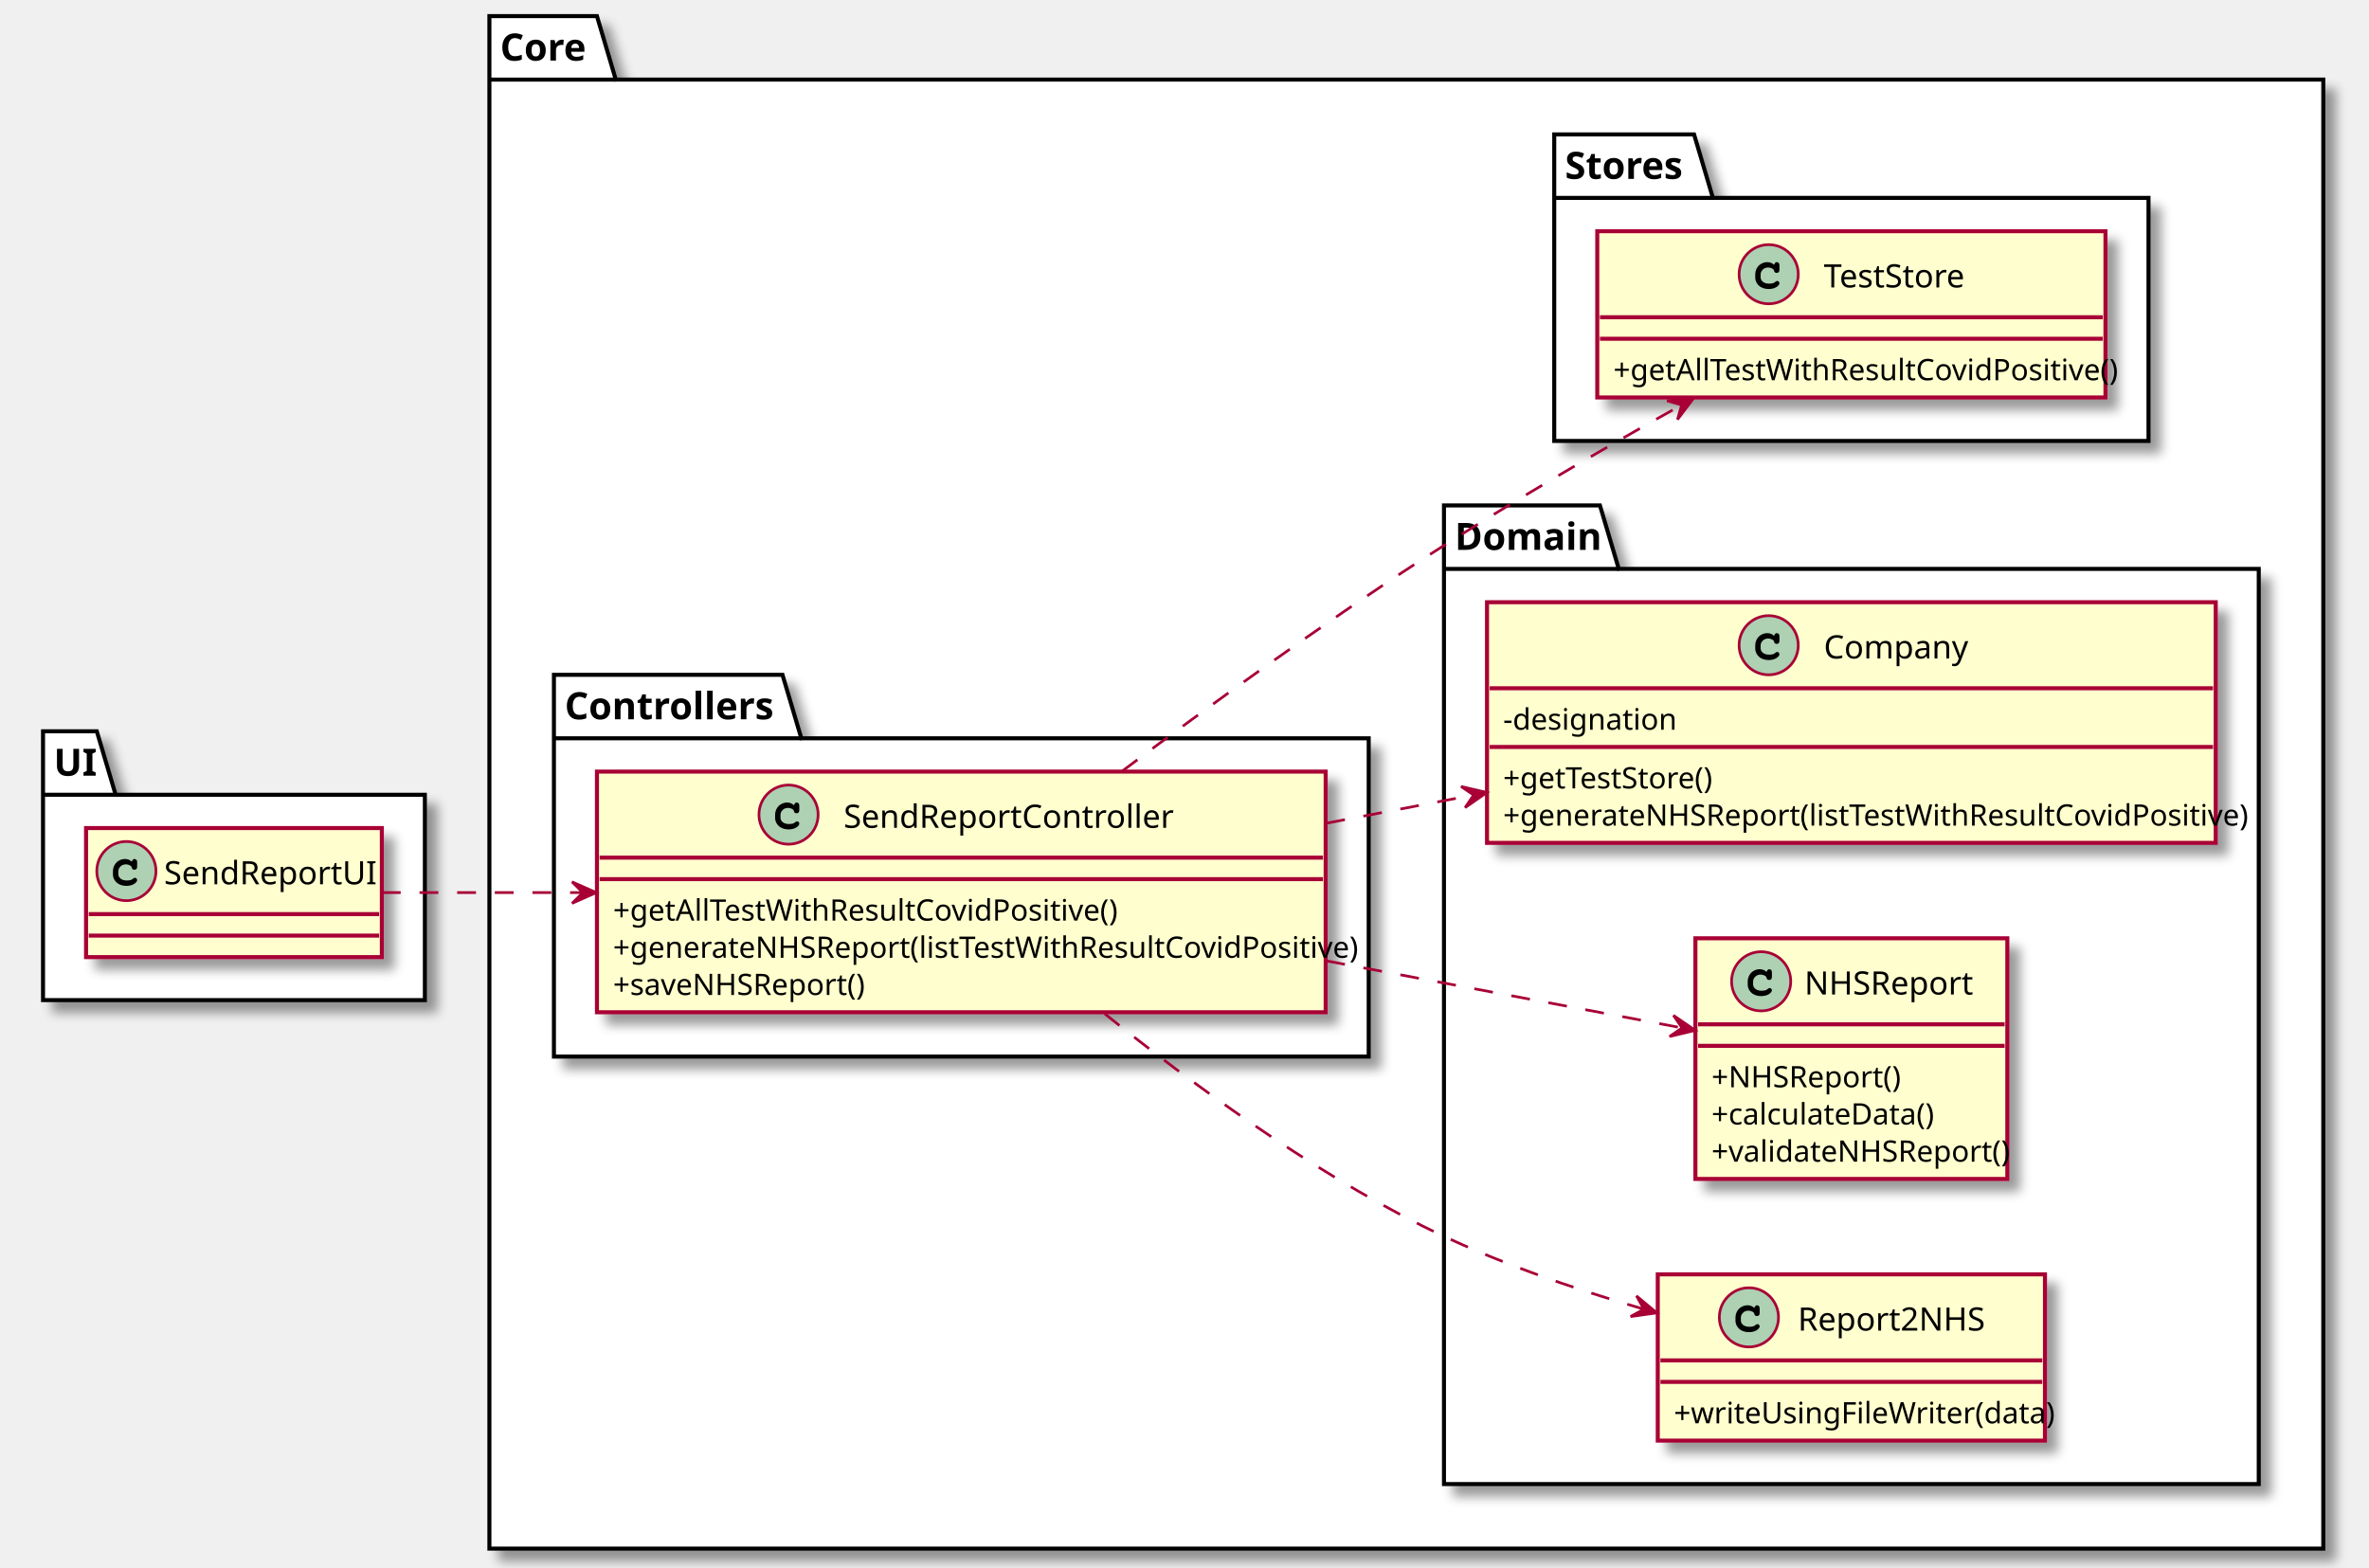
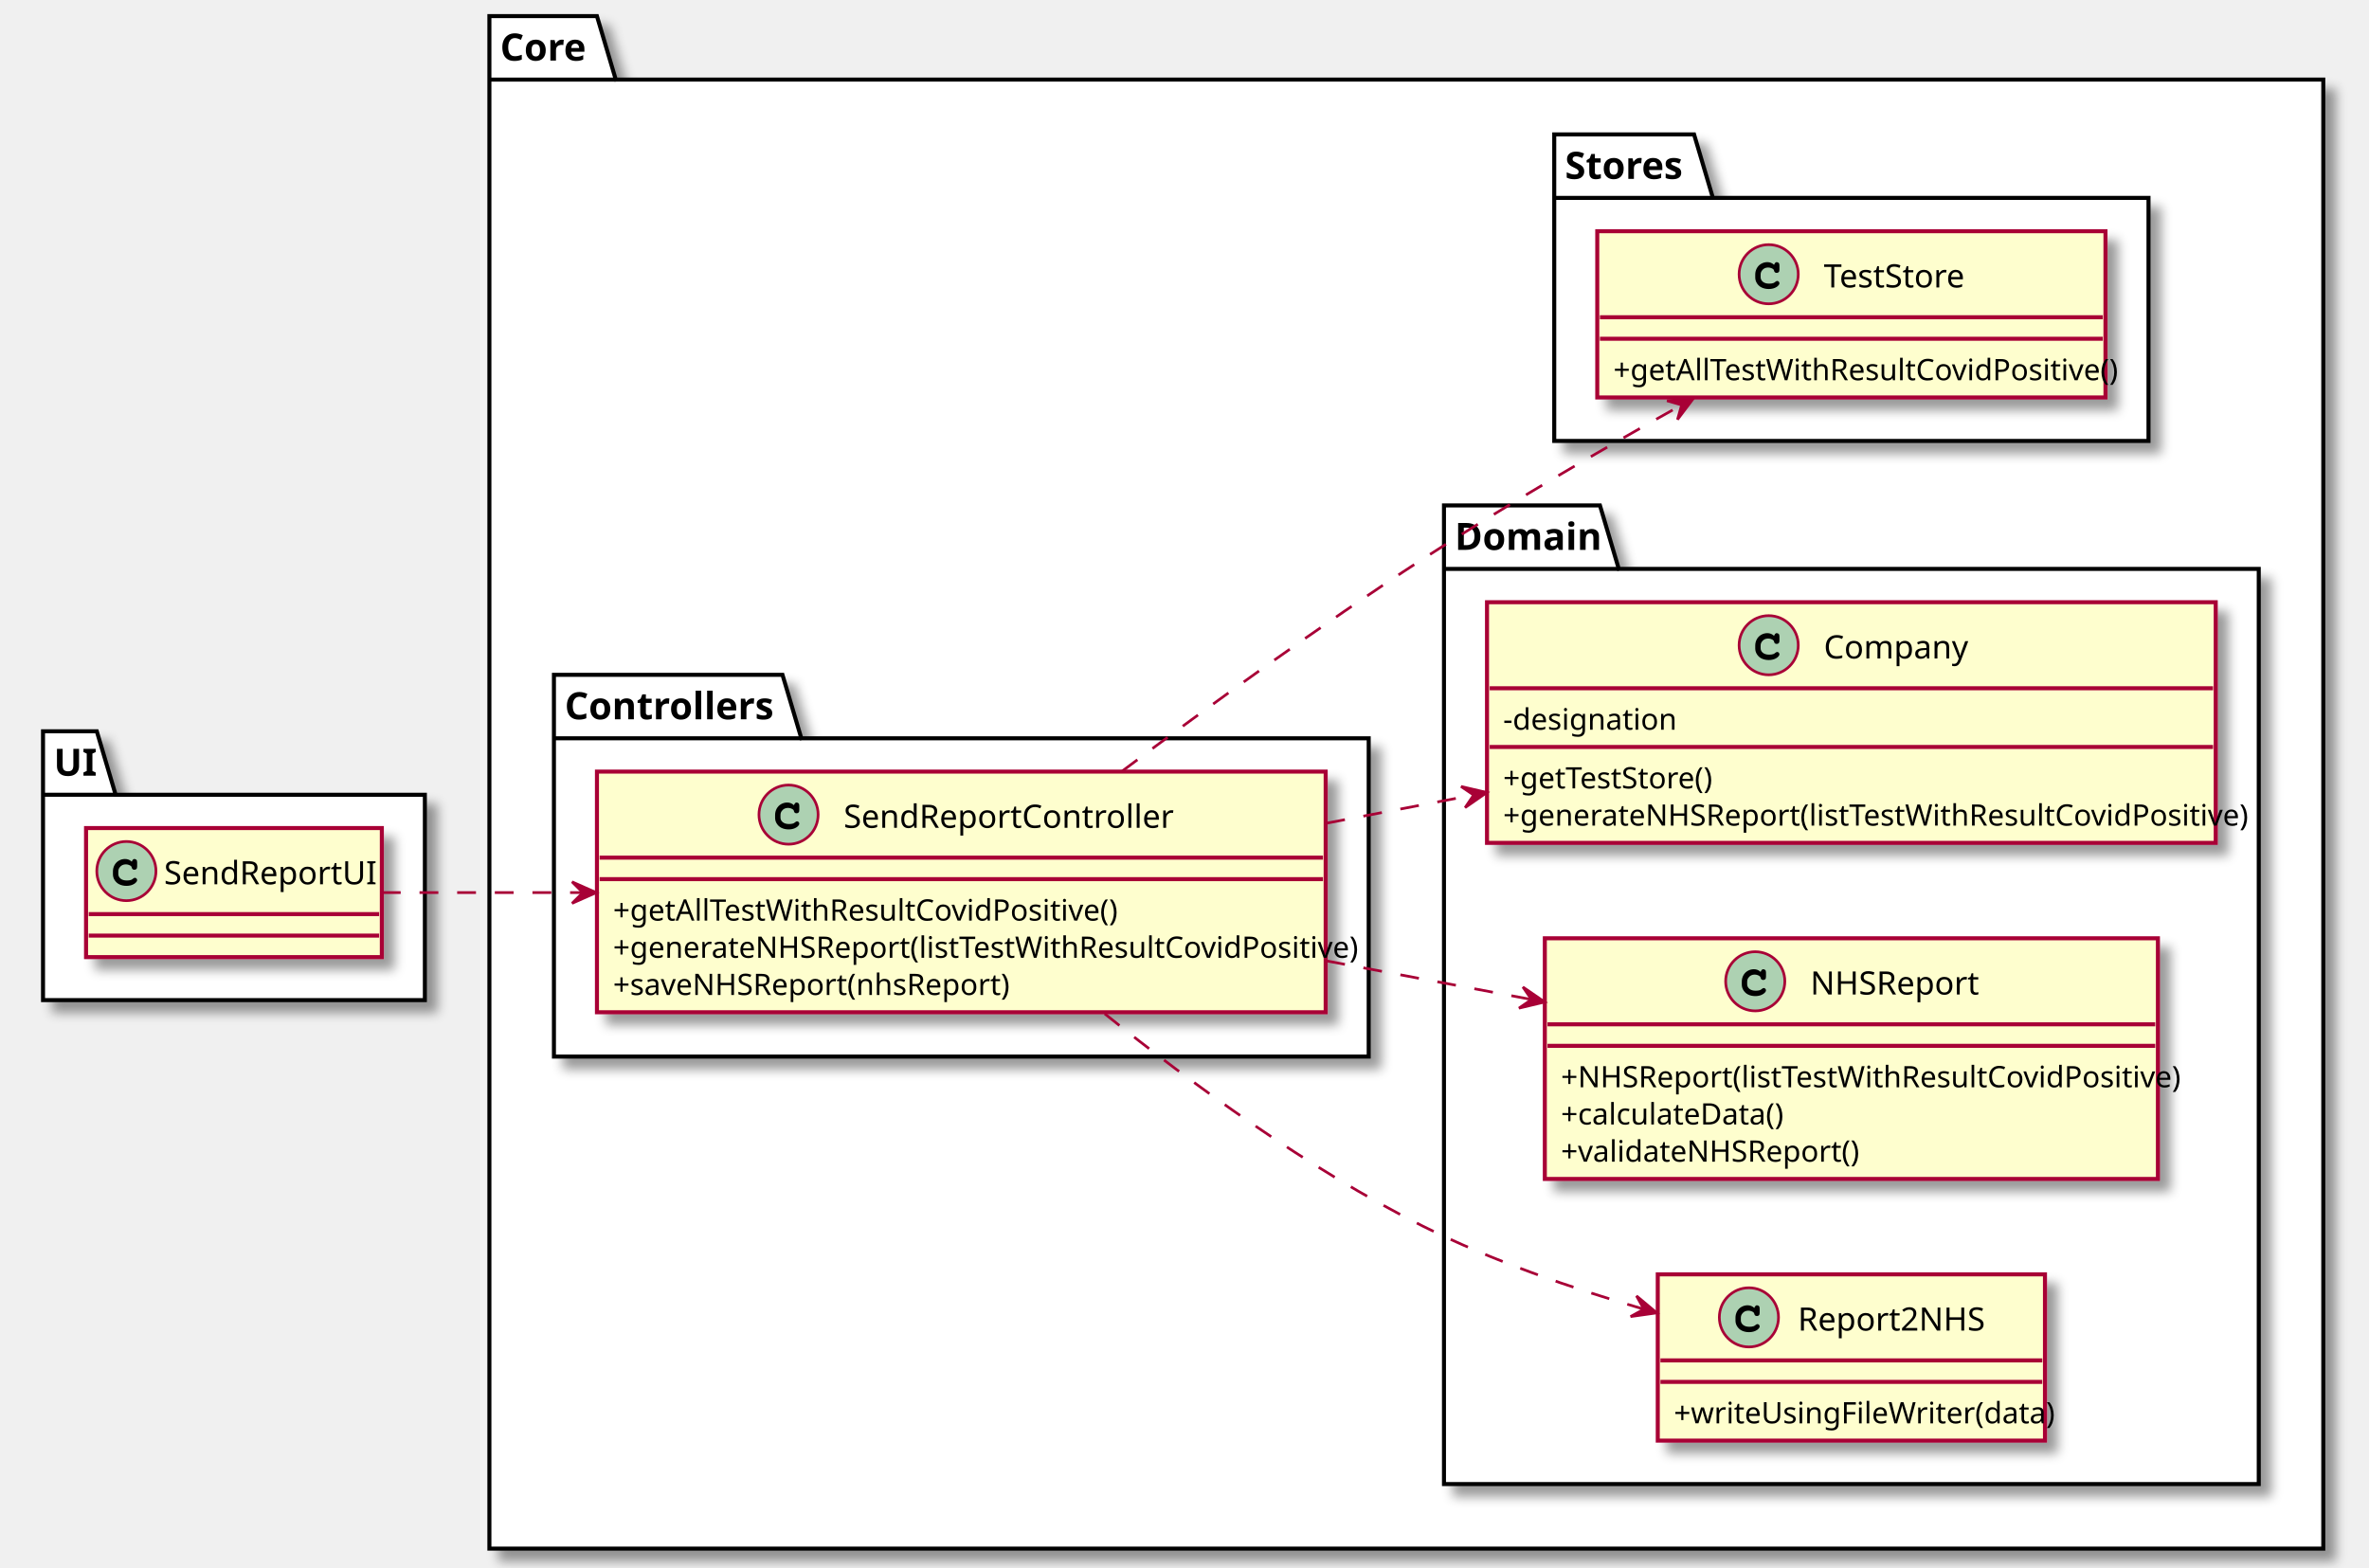
<svg xmlns="http://www.w3.org/2000/svg" contentScriptType="application/ecmascript" contentStyleType="text/css" height="583px" preserveAspectRatio="none" style="width:881px;height:583px;" version="1.1" viewBox="0 0 881 583" width="881px" zoomAndPan="magnify">
  <defs>
-     <filter height="300%" id="fh10gt3xpy6y7" width="300%" x="-1" y="-1">
+     <filter height="300%" id="f68pvirfj4fsn" width="300%" x="-1" y="-1">
      <feGaussianBlur result="blurOut" stdDeviation="2.0" />
      <feColorMatrix in="blurOut" result="blurOut2" type="matrix" values="0 0 0 0 0 0 0 0 0 0 0 0 0 0 0 0 0 0 .4 0" />
      <feOffset dx="4.0" dy="4.0" in="blurOut2" result="blurOut3" />
      <feBlend in="SourceGraphic" in2="blurOut3" mode="normal" />
    </filter>
  </defs>
  <g>
-     <polygon fill="#FFFFFF" filter="url(#fh10gt3xpy6y7)" points="182,6,222,6,229,29.609,864,29.609,864,576,182,576,182,6" style="stroke:#000000;stroke-width:1.5;" />
+     <polygon fill="#FFFFFF" filter="url(#f68pvirfj4fsn)" points="182,6,222,6,229,29.609,864,29.609,864,576,182,576,182,6" style="stroke:#000000;stroke-width:1.5;" />
    <line style="stroke:#000000;stroke-width:1.5;" x1="182" x2="229" y1="29.609" y2="29.609" />
    <text fill="#000000" font-family="sans-serif" font-size="14" font-weight="bold" lengthAdjust="spacing" textLength="34" x="186" y="22.533">Core</text>
-     <polygon fill="#FFFFFF" filter="url(#fh10gt3xpy6y7)" points="206,251,291,251,298,274.609,509,274.609,509,393,206,393,206,251" style="stroke:#000000;stroke-width:1.5;" />
+     <polygon fill="#FFFFFF" filter="url(#f68pvirfj4fsn)" points="206,251,291,251,298,274.609,509,274.609,509,393,206,393,206,251" style="stroke:#000000;stroke-width:1.5;" />
    <line style="stroke:#000000;stroke-width:1.5;" x1="206" x2="298" y1="274.609" y2="274.609" />
    <text fill="#000000" font-family="sans-serif" font-size="14" font-weight="bold" lengthAdjust="spacing" textLength="79" x="210" y="267.533">Controllers</text>
-     <polygon fill="#FFFFFF" filter="url(#fh10gt3xpy6y7)" points="537,188,595,188,602,211.609,840,211.609,840,552,537,552,537,188" style="stroke:#000000;stroke-width:1.5;" />
+     <polygon fill="#FFFFFF" filter="url(#f68pvirfj4fsn)" points="537,188,595,188,602,211.609,840,211.609,840,552,537,552,537,188" style="stroke:#000000;stroke-width:1.5;" />
    <line style="stroke:#000000;stroke-width:1.5;" x1="537" x2="602" y1="211.609" y2="211.609" />
    <text fill="#000000" font-family="sans-serif" font-size="14" font-weight="bold" lengthAdjust="spacing" textLength="52" x="541" y="204.533">Domain</text>
-     <polygon fill="#FFFFFF" filter="url(#fh10gt3xpy6y7)" points="578,50,630,50,637,73.609,799,73.609,799,164,578,164,578,50" style="stroke:#000000;stroke-width:1.5;" />
+     <polygon fill="#FFFFFF" filter="url(#f68pvirfj4fsn)" points="578,50,630,50,637,73.609,799,73.609,799,164,578,164,578,50" style="stroke:#000000;stroke-width:1.5;" />
    <line style="stroke:#000000;stroke-width:1.5;" x1="578" x2="637" y1="73.609" y2="73.609" />
    <text fill="#000000" font-family="sans-serif" font-size="14" font-weight="bold" lengthAdjust="spacing" textLength="46" x="582" y="66.533">Stores</text>
-     <polygon fill="#FFFFFF" filter="url(#fh10gt3xpy6y7)" points="16,272,36,272,43,295.609,158,295.609,158,372,16,372,16,272" style="stroke:#000000;stroke-width:1.5;" />
+     <polygon fill="#FFFFFF" filter="url(#f68pvirfj4fsn)" points="16,272,36,272,43,295.609,158,295.609,158,372,16,372,16,272" style="stroke:#000000;stroke-width:1.5;" />
    <line style="stroke:#000000;stroke-width:1.5;" x1="16" x2="43" y1="295.609" y2="295.609" />
    <text fill="#000000" font-family="sans-serif" font-size="14" font-weight="bold" lengthAdjust="spacing" textLength="14" x="20" y="288.533">UI</text>
-     <rect codeLine="9" fill="#FEFECE" filter="url(#fh10gt3xpy6y7)" height="89.508" id="SRC" style="stroke:#A80036;stroke-width:1.5;" width="271" x="222" y="287" />
+     <rect codeLine="9" fill="#FEFECE" filter="url(#f68pvirfj4fsn)" height="89.508" id="SRC" style="stroke:#A80036;stroke-width:1.5;" width="271" x="222" y="287" />
    <ellipse cx="293.25" cy="303" fill="#ADD1B2" rx="11" ry="11" style="stroke:#A80036;stroke-width:1.0;" />
    <path d="M295.25,299.5 Q295.453,299 295.688,298.75 Q295.922,298.5 296.188,298.5 Q296.656,298.5 296.953,298.781 Q297.25,299.062 297.25,299.719 L297.25,301.281 Q297.25,301.938 296.969,302.219 Q296.688,302.5 296.25,302.5 Q295.859,302.5 295.609,302.328 Q295.359,302.156 295.25,301.703 Q295.203,301.391 295.031,301.219 Q294.719,300.891 294.156,300.703 Q293.594,300.5 293.031,300.5 Q292.328,300.5 291.734,300.781 Q291.156,301.062 290.703,301.688 Q290.25,302.312 290.25,303.172 L290.25,304.094 Q290.25,305.125 291.094,305.812 Q291.938,306.5 293.438,306.5 Q294.328,306.5 294.953,306.297 Q295.312,306.188 295.719,305.828 Q295.984,305.625 296.125,305.562 Q296.266,305.5 296.438,305.5 Q296.766,305.5 297,305.766 Q297.25,306.016 297.25,306.375 Q297.25,306.719 296.906,307.125 Q296.406,307.719 295.609,308.047 Q294.562,308.5 293.281,308.5 Q291.781,308.5 290.578,307.906 Q289.609,307.438 288.922,306.422 Q288.25,305.406 288.25,304.203 L288.25,303.109 Q288.25,301.859 288.844,300.766 Q289.453,299.672 290.5,299.094 Q291.562,298.5 292.75,298.5 Q293.469,298.5 294.094,298.75 Q294.719,299 295.25,299.5 Z " fill="#000000" />
    <text fill="#000000" font-family="sans-serif" font-size="12" lengthAdjust="spacing" textLength="120" x="313.75" y="307.91">SendReportController</text>
    <line style="stroke:#A80036;stroke-width:1.5;" x1="223" x2="492" y1="319" y2="319" />
    <line style="stroke:#A80036;stroke-width:1.5;" x1="223" x2="492" y1="327" y2="327" />
    <text fill="#000000" font-family="sans-serif" font-size="11" lengthAdjust="spacing" textLength="177" x="228" y="342.419">+getAllTestWithResultCovidPositive()</text>
    <text fill="#000000" font-family="sans-serif" font-size="11" lengthAdjust="spacing" textLength="259" x="228" y="356.255">+generateNHSReport(listTestWithResultCovidPositive)</text>
-     <text fill="#000000" font-family="sans-serif" font-size="11" lengthAdjust="spacing" textLength="91" x="228" y="370.091">+saveNHSReport()</text>
-     <rect codeLine="17" fill="#FEFECE" filter="url(#fh10gt3xpy6y7)" height="89.508" id="C" style="stroke:#A80036;stroke-width:1.5;" width="271" x="553" y="224" />
+     <text fill="#000000" font-family="sans-serif" font-size="11" lengthAdjust="spacing" textLength="141" x="228" y="370.091">+saveNHSReport(nhsReport)</text>
+     <rect codeLine="17" fill="#FEFECE" filter="url(#f68pvirfj4fsn)" height="89.508" id="C" style="stroke:#A80036;stroke-width:1.5;" width="271" x="553" y="224" />
    <ellipse cx="657.75" cy="240" fill="#ADD1B2" rx="11" ry="11" style="stroke:#A80036;stroke-width:1.0;" />
    <path d="M659.75,236.5 Q659.953,236 660.188,235.75 Q660.422,235.5 660.688,235.5 Q661.156,235.5 661.453,235.781 Q661.75,236.062 661.75,236.719 L661.75,238.281 Q661.75,238.938 661.469,239.219 Q661.188,239.5 660.75,239.5 Q660.359,239.5 660.109,239.328 Q659.859,239.156 659.75,238.703 Q659.703,238.391 659.531,238.219 Q659.219,237.891 658.656,237.703 Q658.094,237.5 657.531,237.5 Q656.828,237.5 656.234,237.781 Q655.656,238.062 655.203,238.688 Q654.75,239.312 654.75,240.172 L654.75,241.094 Q654.75,242.125 655.594,242.812 Q656.438,243.5 657.938,243.5 Q658.828,243.5 659.453,243.297 Q659.812,243.188 660.219,242.828 Q660.484,242.625 660.625,242.562 Q660.766,242.5 660.938,242.5 Q661.266,242.5 661.5,242.766 Q661.75,243.016 661.75,243.375 Q661.75,243.719 661.406,244.125 Q660.906,244.719 660.109,245.047 Q659.062,245.5 657.781,245.5 Q656.281,245.5 655.078,244.906 Q654.109,244.438 653.422,243.422 Q652.75,242.406 652.75,241.203 L652.75,240.109 Q652.75,238.859 653.344,237.766 Q653.953,236.672 655,236.094 Q656.062,235.5 657.25,235.5 Q657.969,235.5 658.594,235.75 Q659.219,236 659.75,236.5 Z " fill="#000000" />
    <text fill="#000000" font-family="sans-serif" font-size="12" lengthAdjust="spacing" textLength="53" x="678.25" y="244.91">Company</text>
    <line style="stroke:#A80036;stroke-width:1.5;" x1="554" x2="823" y1="256" y2="256" />
    <text fill="#000000" font-family="sans-serif" font-size="11" lengthAdjust="spacing" textLength="59" x="559" y="271.419">-designation</text>
    <line style="stroke:#A80036;stroke-width:1.5;" x1="554" x2="823" y1="277.836" y2="277.836" />
    <text fill="#000000" font-family="sans-serif" font-size="11" lengthAdjust="spacing" textLength="76" x="559" y="293.255">+getTestStore()</text>
    <text fill="#000000" font-family="sans-serif" font-size="11" lengthAdjust="spacing" textLength="259" x="559" y="307.091">+generateNHSReport(listTestWithResultCovidPositive)</text>
-     <rect codeLine="23" fill="#FEFECE" filter="url(#fh10gt3xpy6y7)" height="89.508" id="NHSR" style="stroke:#A80036;stroke-width:1.5;" width="116" x="630.5" y="349" />
-     <ellipse cx="654.95" cy="365" fill="#ADD1B2" rx="11" ry="11" style="stroke:#A80036;stroke-width:1.0;" />
-     <path d="M656.95,361.5 Q657.153,361 657.388,360.75 Q657.622,360.5 657.888,360.5 Q658.356,360.5 658.653,360.781 Q658.95,361.062 658.95,361.719 L658.95,363.281 Q658.95,363.938 658.669,364.219 Q658.388,364.5 657.95,364.5 Q657.559,364.5 657.309,364.328 Q657.059,364.156 656.95,363.703 Q656.903,363.391 656.731,363.219 Q656.419,362.891 655.856,362.703 Q655.294,362.5 654.731,362.5 Q654.028,362.5 653.434,362.781 Q652.856,363.062 652.403,363.688 Q651.95,364.312 651.95,365.172 L651.95,366.094 Q651.95,367.125 652.794,367.812 Q653.638,368.5 655.138,368.5 Q656.028,368.5 656.653,368.297 Q657.013,368.188 657.419,367.828 Q657.684,367.625 657.825,367.562 Q657.966,367.5 658.138,367.5 Q658.466,367.5 658.7,367.766 Q658.95,368.016 658.95,368.375 Q658.95,368.719 658.606,369.125 Q658.106,369.719 657.309,370.047 Q656.263,370.5 654.981,370.5 Q653.481,370.5 652.278,369.906 Q651.309,369.438 650.622,368.422 Q649.95,367.406 649.95,366.203 L649.95,365.109 Q649.95,363.859 650.544,362.766 Q651.153,361.672 652.2,361.094 Q653.263,360.5 654.45,360.5 Q655.169,360.5 655.794,360.75 Q656.419,361 656.95,361.5 Z " fill="#000000" />
-     <text fill="#000000" font-family="sans-serif" font-size="12" lengthAdjust="spacing" textLength="63" x="671.05" y="369.91">NHSReport</text>
-     <line style="stroke:#A80036;stroke-width:1.5;" x1="631.5" x2="745.5" y1="381" y2="381" />
-     <line style="stroke:#A80036;stroke-width:1.5;" x1="631.5" x2="745.5" y1="389" y2="389" />
-     <text fill="#000000" font-family="sans-serif" font-size="11" lengthAdjust="spacing" textLength="67" x="636.5" y="404.419">+NHSReport()</text>
-     <text fill="#000000" font-family="sans-serif" font-size="11" lengthAdjust="spacing" textLength="79" x="636.5" y="418.255">+calculateData()</text>
-     <text fill="#000000" font-family="sans-serif" font-size="11" lengthAdjust="spacing" textLength="104" x="636.5" y="432.091">+validateNHSReport()</text>
-     <rect codeLine="29" fill="#FEFECE" filter="url(#fh10gt3xpy6y7)" height="61.836" id="R2NHS" style="stroke:#A80036;stroke-width:1.5;" width="144" x="616.5" y="474" />
+     <rect codeLine="23" fill="#FEFECE" filter="url(#f68pvirfj4fsn)" height="89.508" id="NHSR" style="stroke:#A80036;stroke-width:1.5;" width="228" x="574.5" y="349" />
+     <ellipse cx="652.75" cy="365" fill="#ADD1B2" rx="11" ry="11" style="stroke:#A80036;stroke-width:1.0;" />
+     <path d="M654.75,361.5 Q654.953,361 655.188,360.75 Q655.422,360.5 655.688,360.5 Q656.156,360.5 656.453,360.781 Q656.75,361.062 656.75,361.719 L656.75,363.281 Q656.75,363.938 656.469,364.219 Q656.188,364.5 655.75,364.5 Q655.359,364.5 655.109,364.328 Q654.859,364.156 654.75,363.703 Q654.703,363.391 654.531,363.219 Q654.219,362.891 653.656,362.703 Q653.094,362.5 652.531,362.5 Q651.828,362.5 651.234,362.781 Q650.656,363.062 650.203,363.688 Q649.75,364.312 649.75,365.172 L649.75,366.094 Q649.75,367.125 650.594,367.812 Q651.438,368.5 652.938,368.5 Q653.828,368.5 654.453,368.297 Q654.812,368.188 655.219,367.828 Q655.484,367.625 655.625,367.562 Q655.766,367.5 655.938,367.5 Q656.266,367.5 656.5,367.766 Q656.75,368.016 656.75,368.375 Q656.75,368.719 656.406,369.125 Q655.906,369.719 655.109,370.047 Q654.062,370.5 652.781,370.5 Q651.281,370.5 650.078,369.906 Q649.109,369.438 648.422,368.422 Q647.75,367.406 647.75,366.203 L647.75,365.109 Q647.75,363.859 648.344,362.766 Q648.953,361.672 650,361.094 Q651.062,360.5 652.25,360.5 Q652.969,360.5 653.594,360.75 Q654.219,361 654.75,361.5 Z " fill="#000000" />
+     <text fill="#000000" font-family="sans-serif" font-size="12" lengthAdjust="spacing" textLength="63" x="673.25" y="369.91">NHSReport</text>
+     <line style="stroke:#A80036;stroke-width:1.5;" x1="575.5" x2="801.5" y1="381" y2="381" />
+     <line style="stroke:#A80036;stroke-width:1.5;" x1="575.5" x2="801.5" y1="389" y2="389" />
+     <text fill="#000000" font-family="sans-serif" font-size="11" lengthAdjust="spacing" textLength="216" x="580.5" y="404.419">+NHSReport(listTestWithResultCovidPositive)</text>
+     <text fill="#000000" font-family="sans-serif" font-size="11" lengthAdjust="spacing" textLength="79" x="580.5" y="418.255">+calculateData()</text>
+     <text fill="#000000" font-family="sans-serif" font-size="11" lengthAdjust="spacing" textLength="104" x="580.5" y="432.091">+validateNHSReport()</text>
+     <rect codeLine="29" fill="#FEFECE" filter="url(#f68pvirfj4fsn)" height="61.836" id="R2NHS" style="stroke:#A80036;stroke-width:1.5;" width="144" x="616.5" y="474" />
    <ellipse cx="650.4" cy="490" fill="#ADD1B2" rx="11" ry="11" style="stroke:#A80036;stroke-width:1.0;" />
    <path d="M652.4,486.5 Q652.603,486 652.837,485.75 Q653.072,485.5 653.337,485.5 Q653.806,485.5 654.103,485.781 Q654.4,486.062 654.4,486.719 L654.4,488.281 Q654.4,488.938 654.119,489.219 Q653.837,489.5 653.4,489.5 Q653.009,489.5 652.759,489.328 Q652.509,489.156 652.4,488.703 Q652.353,488.391 652.181,488.219 Q651.869,487.891 651.306,487.703 Q650.744,487.5 650.181,487.5 Q649.478,487.5 648.884,487.781 Q648.306,488.062 647.853,488.688 Q647.4,489.312 647.4,490.172 L647.4,491.094 Q647.4,492.125 648.244,492.812 Q649.087,493.5 650.587,493.5 Q651.478,493.5 652.103,493.297 Q652.462,493.188 652.869,492.828 Q653.134,492.625 653.275,492.562 Q653.416,492.5 653.587,492.5 Q653.916,492.5 654.15,492.766 Q654.4,493.016 654.4,493.375 Q654.4,493.719 654.056,494.125 Q653.556,494.719 652.759,495.047 Q651.712,495.5 650.431,495.5 Q648.931,495.5 647.728,494.906 Q646.759,494.438 646.072,493.422 Q645.4,492.406 645.4,491.203 L645.4,490.109 Q645.4,488.859 645.994,487.766 Q646.603,486.672 647.65,486.094 Q648.712,485.5 649.9,485.5 Q650.619,485.5 651.244,485.75 Q651.869,486 652.4,486.5 Z " fill="#000000" />
    <text fill="#000000" font-family="sans-serif" font-size="12" lengthAdjust="spacing" textLength="70" x="668.6" y="494.91">Report2NHS</text>
    <line style="stroke:#A80036;stroke-width:1.5;" x1="617.5" x2="759.5" y1="506" y2="506" />
    <line style="stroke:#A80036;stroke-width:1.5;" x1="617.5" x2="759.5" y1="514" y2="514" />
    <text fill="#000000" font-family="sans-serif" font-size="11" lengthAdjust="spacing" textLength="132" x="622.5" y="529.419">+writeUsingFileWriter(data)</text>
-     <rect codeLine="37" fill="#FEFECE" filter="url(#fh10gt3xpy6y7)" height="61.836" id="TS" style="stroke:#A80036;stroke-width:1.5;" width="189" x="594" y="86" />
+     <rect codeLine="37" fill="#FEFECE" filter="url(#f68pvirfj4fsn)" height="61.836" id="TS" style="stroke:#A80036;stroke-width:1.5;" width="189" x="594" y="86" />
    <ellipse cx="657.75" cy="102" fill="#ADD1B2" rx="11" ry="11" style="stroke:#A80036;stroke-width:1.0;" />
    <path d="M659.75,98.5 Q659.953,98 660.188,97.75 Q660.422,97.5 660.688,97.5 Q661.156,97.5 661.453,97.781 Q661.75,98.062 661.75,98.719 L661.75,100.281 Q661.75,100.938 661.469,101.219 Q661.188,101.5 660.75,101.5 Q660.359,101.5 660.109,101.328 Q659.859,101.156 659.75,100.703 Q659.703,100.391 659.531,100.219 Q659.219,99.891 658.656,99.703 Q658.094,99.5 657.531,99.5 Q656.828,99.5 656.234,99.781 Q655.656,100.062 655.203,100.688 Q654.75,101.312 654.75,102.172 L654.75,103.094 Q654.75,104.125 655.594,104.812 Q656.438,105.5 657.938,105.5 Q658.828,105.5 659.453,105.297 Q659.812,105.188 660.219,104.828 Q660.484,104.625 660.625,104.562 Q660.766,104.5 660.938,104.5 Q661.266,104.5 661.5,104.766 Q661.75,105.016 661.75,105.375 Q661.75,105.719 661.406,106.125 Q660.906,106.719 660.109,107.047 Q659.062,107.5 657.781,107.5 Q656.281,107.5 655.078,106.906 Q654.109,106.438 653.422,105.422 Q652.75,104.406 652.75,103.203 L652.75,102.109 Q652.75,100.859 653.344,99.766 Q653.953,98.672 655,98.094 Q656.062,97.5 657.25,97.5 Q657.969,97.5 658.594,97.75 Q659.219,98 659.75,98.5 Z " fill="#000000" />
    <text fill="#000000" font-family="sans-serif" font-size="12" lengthAdjust="spacing" textLength="53" x="678.25" y="106.91">TestStore</text>
    <line style="stroke:#A80036;stroke-width:1.5;" x1="595" x2="782" y1="118" y2="118" />
    <line style="stroke:#A80036;stroke-width:1.5;" x1="595" x2="782" y1="126" y2="126" />
    <text fill="#000000" font-family="sans-serif" font-size="11" lengthAdjust="spacing" textLength="177" x="600" y="141.419">+getAllTestWithResultCovidPositive()</text>
-     <rect codeLine="44" fill="#FEFECE" filter="url(#fh10gt3xpy6y7)" height="48" id="SRUI" style="stroke:#A80036;stroke-width:1.5;" width="110" x="32" y="308" />
+     <rect codeLine="44" fill="#FEFECE" filter="url(#f68pvirfj4fsn)" height="48" id="SRUI" style="stroke:#A80036;stroke-width:1.5;" width="110" x="32" y="308" />
    <ellipse cx="47" cy="324" fill="#ADD1B2" rx="11" ry="11" style="stroke:#A80036;stroke-width:1.0;" />
    <path d="M49,320.5 Q49.203,320 49.438,319.75 Q49.672,319.5 49.938,319.5 Q50.406,319.5 50.703,319.781 Q51,320.062 51,320.719 L51,322.281 Q51,322.938 50.719,323.219 Q50.438,323.5 50,323.5 Q49.609,323.5 49.359,323.328 Q49.109,323.156 49,322.703 Q48.953,322.391 48.781,322.219 Q48.469,321.891 47.906,321.703 Q47.344,321.5 46.781,321.5 Q46.078,321.5 45.484,321.781 Q44.906,322.062 44.453,322.688 Q44,323.312 44,324.172 L44,325.094 Q44,326.125 44.844,326.812 Q45.688,327.5 47.188,327.5 Q48.078,327.5 48.703,327.297 Q49.062,327.188 49.469,326.828 Q49.734,326.625 49.875,326.562 Q50.016,326.5 50.188,326.5 Q50.516,326.5 50.75,326.766 Q51,327.016 51,327.375 Q51,327.719 50.656,328.125 Q50.156,328.719 49.359,329.047 Q48.312,329.5 47.031,329.5 Q45.531,329.5 44.328,328.906 Q43.359,328.438 42.672,327.422 Q42,326.406 42,325.203 L42,324.109 Q42,322.859 42.594,321.766 Q43.203,320.672 44.25,320.094 Q45.312,319.5 46.5,319.5 Q47.219,319.5 47.844,319.75 Q48.469,320 49,320.5 Z " fill="#000000" />
    <text fill="#000000" font-family="sans-serif" font-size="12" lengthAdjust="spacing" textLength="78" x="61" y="328.91">SendReportUI</text>
    <line style="stroke:#A80036;stroke-width:1.5;" x1="33" x2="141" y1="340" y2="340" />
    <line style="stroke:#A80036;stroke-width:1.5;" x1="33" x2="141" y1="348" y2="348" />
    <path codeLine="47" d="M142.01,332 C163.76,332 189.95,332 216.44,332 " fill="none" id="SRUI-to-SRC" style="stroke:#A80036;stroke-width:1.0;stroke-dasharray:7.0,7.0;" />
    <polygon fill="#A80036" points="221.74,332,212.74,328,216.74,332,212.74,336,221.74,332" style="stroke:#A80036;stroke-width:1.0;" />
    <path codeLine="48" d="M493.27,306.19 C511.27,302.75 529.77,299.2 547.85,295.74 " fill="none" id="SRC-to-C" style="stroke:#A80036;stroke-width:1.0;stroke-dasharray:7.0,7.0;" />
    <polygon fill="#A80036" points="552.94,294.77,543.347,292.538,548.03,295.712,544.855,300.394,552.94,294.77" style="stroke:#A80036;stroke-width:1.0;" />
    <path codeLine="49" d="M417.37,286.78 C449.72,262.55 490.91,232.68 529,208 C559.96,187.94 595.5,167.32 625.06,150.8 " fill="none" id="SRC-to-TS" style="stroke:#A80036;stroke-width:1.0;stroke-dasharray:7.0,7.0;" />
    <polygon fill="#A80036" points="629.76,148.19,619.95,149.064,625.389,150.618,623.835,156.057,629.76,148.19" style="stroke:#A80036;stroke-width:1.0;" />
-     <path codeLine="50" d="M493.27,357.4 C539.12,366.04 588.16,375.28 625.5,382.32 " fill="none" id="SRC-to-NHSR" style="stroke:#A80036;stroke-width:1.0;stroke-dasharray:7.0,7.0;" />
-     <polygon fill="#A80036" points="630.45,383.25,622.333,377.671,625.534,382.336,620.87,385.536,630.45,383.25" style="stroke:#A80036;stroke-width:1.0;" />
+     <path codeLine="50" d="M493.27,357.4 C518.55,362.16 544.81,367.11 569.54,371.77 " fill="none" id="SRC-to-NHSR" style="stroke:#A80036;stroke-width:1.0;stroke-dasharray:7.0,7.0;" />
+     <polygon fill="#A80036" points="574.46,372.7,566.343,367.121,569.544,371.786,564.88,374.986,574.46,372.7" style="stroke:#A80036;stroke-width:1.0;" />
    <path codeLine="51" d="M410.83,377.06 C443.15,403.05 486.46,434.69 529,456 C554.7,468.87 584.45,479.15 611.18,486.91 " fill="none" id="SRC-to-R2NHS" style="stroke:#A80036;stroke-width:1.0;stroke-dasharray:7.0,7.0;" />
    <polygon fill="#A80036" points="616.14,488.33,608.585,482.011,611.332,486.956,606.387,489.704,616.14,488.33" style="stroke:#A80036;stroke-width:1.0;" />
  </g>
</svg>
